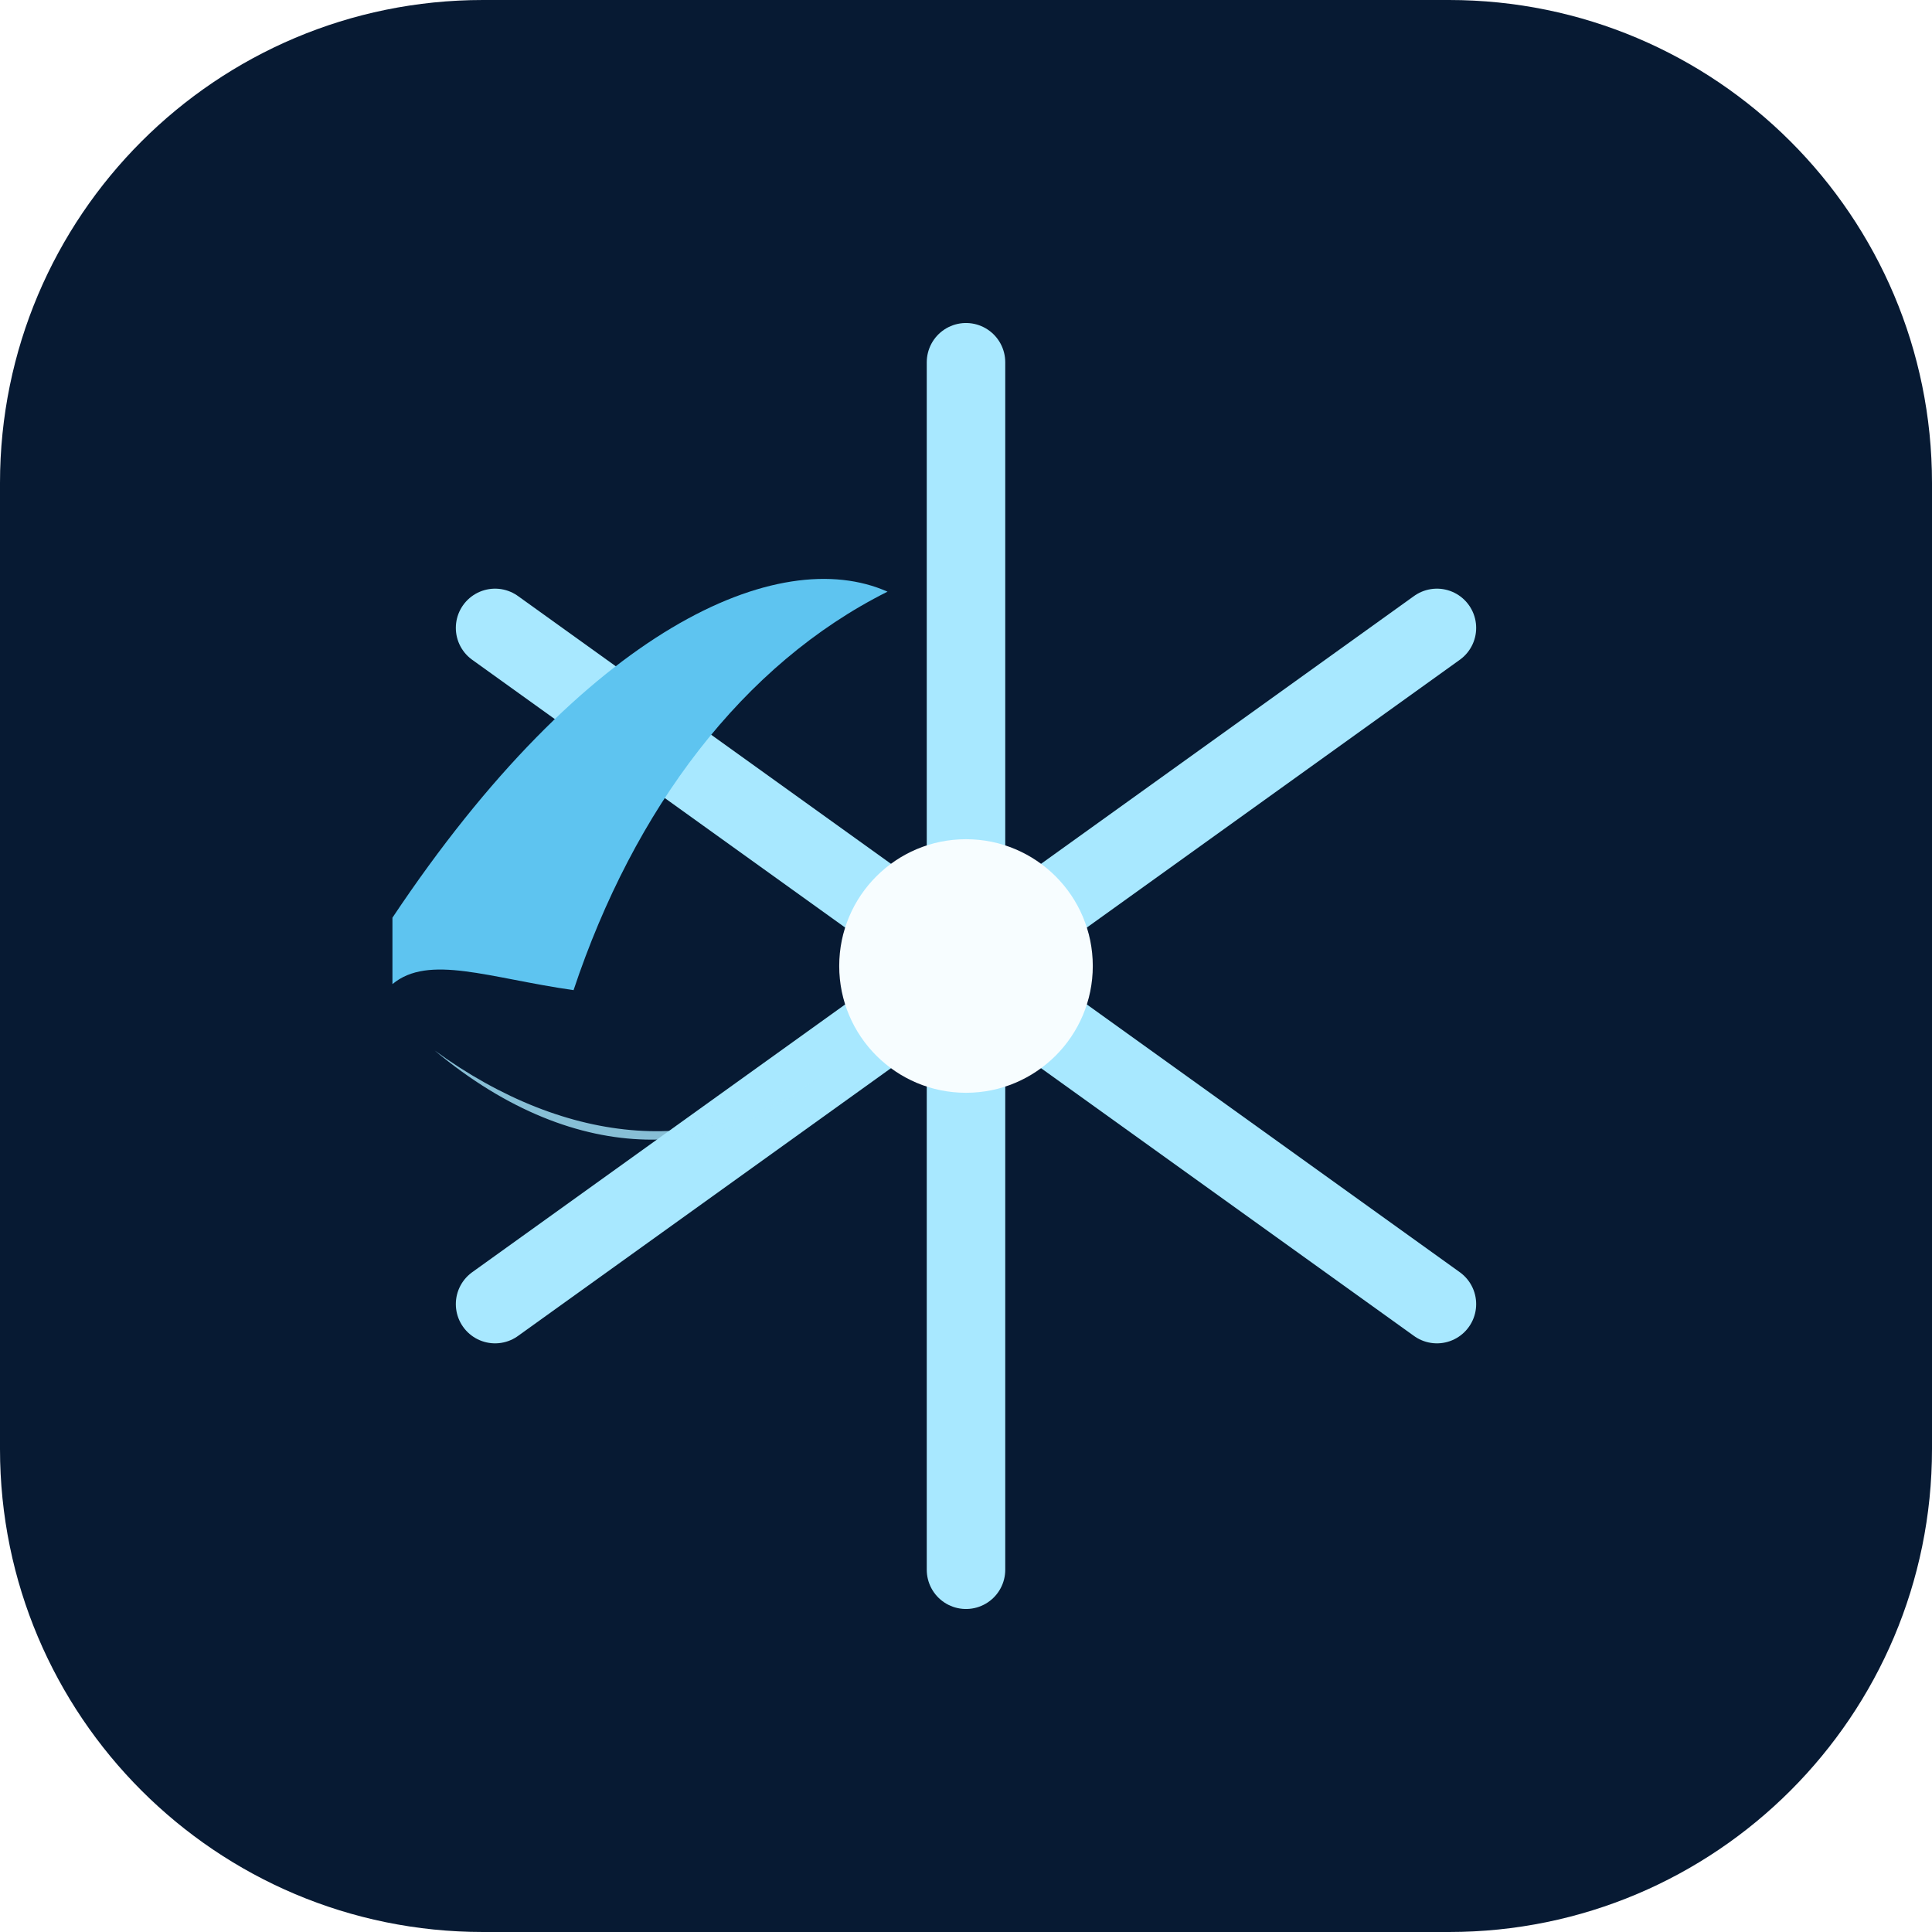
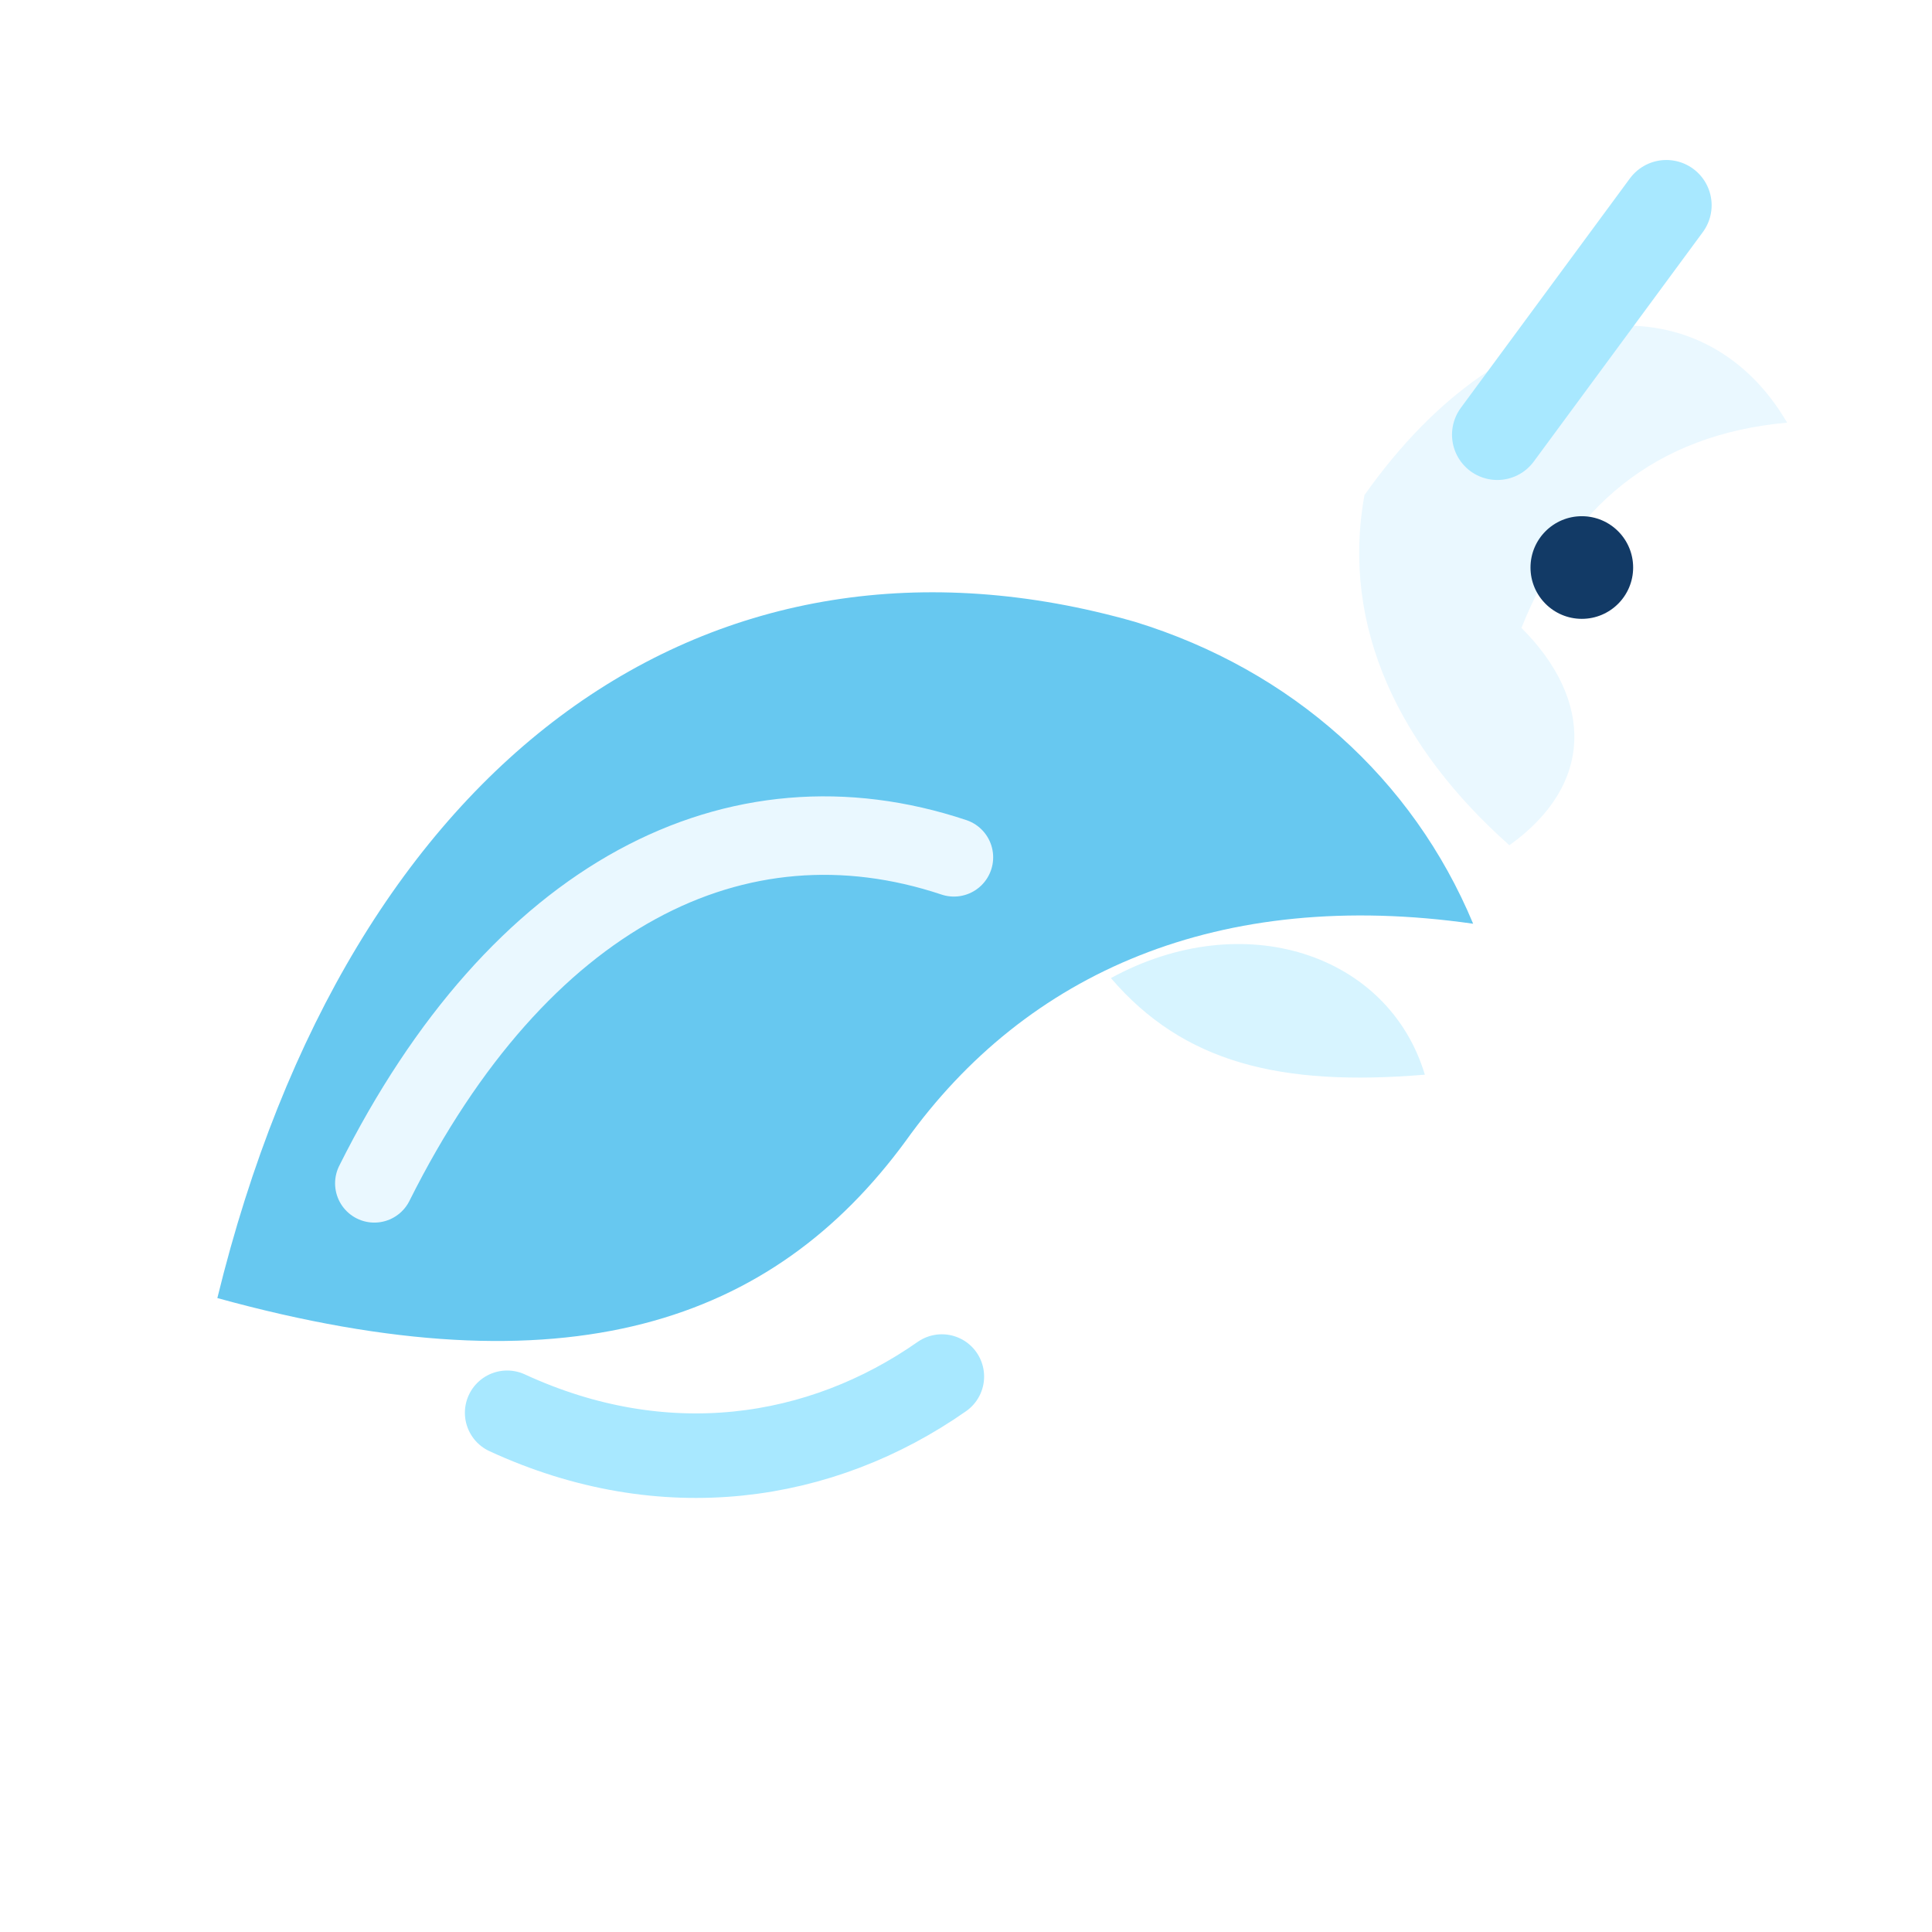
<svg xmlns="http://www.w3.org/2000/svg" viewBox="0 0 32 32" fill="none">
-   <rect width="32" height="32" rx="8" fill="#071A33" />
-   <path d="M16 6v20M8.2 10.4l15.6 11.2M23.8 10.4L8.2 21.6" stroke="#A8E8FF" stroke-width="1.3" stroke-linecap="round" />
-   <circle cx="16" cy="16" r="2.1" fill="#F7FDFF" />
-   <path d="M6.5 15.2c3.2-4.8 6.4-6.2 8.2-5.4-2.4 1.2-4.2 3.6-5.2 6.6-1.4-.2-2.4-.6-3-.1z" fill="#5EC4F0" />
-   <path d="M7.2 17.4c2.2 1.6 4.6 1.8 6.4.4-1.6 1.4-4 1.6-6.4-.4z" fill="#A8E8FF" opacity=".8" />
+   <path d="M3.6 21.5c2.2-9 8.2-13.2 15.2-11.2 2.6.8 4.6 2.6 5.6 5-4.2-.6-7.4.8-9.4 3.6-2.2 3-5.6 4.2-11.4 2.6z" fill="#67C8F0" />
+   <path d="M6.2 19.6c2.4-4.8 6-6.6 9.6-5.4" stroke="#EAF8FF" stroke-width="1.3" stroke-linecap="round" />
+   <path d="M22.6 8.2c2.4-3.4 5.6-3.6 7-1.2-2.2.2-3.6 1.4-4.4 3.4 1.2 1.2 1.2 2.6-.2 3.6-1.8-1.6-2.8-3.6-2.4-5.8z" fill="#EAF8FF" />
+   <path d="M24.8 7.2 27.6 3.4" stroke="#A8E8FF" stroke-width="1.5" stroke-linecap="round" />
+   <path d="M18.4 16.2c2.2-1.2 4.6-.4 5.2 1.6-2.4.2-4-.2-5.2-1.6z" fill="#D7F4FF" />
+   <circle cx="26.2" cy="9.4" r=".85" fill="#123A66" />
+   <path d="M8.4 23.4c2.6 1.2 5.2.8 7.2-.6" stroke="#A8E8FF" stroke-width="1.4" stroke-linecap="round" />
</svg>
